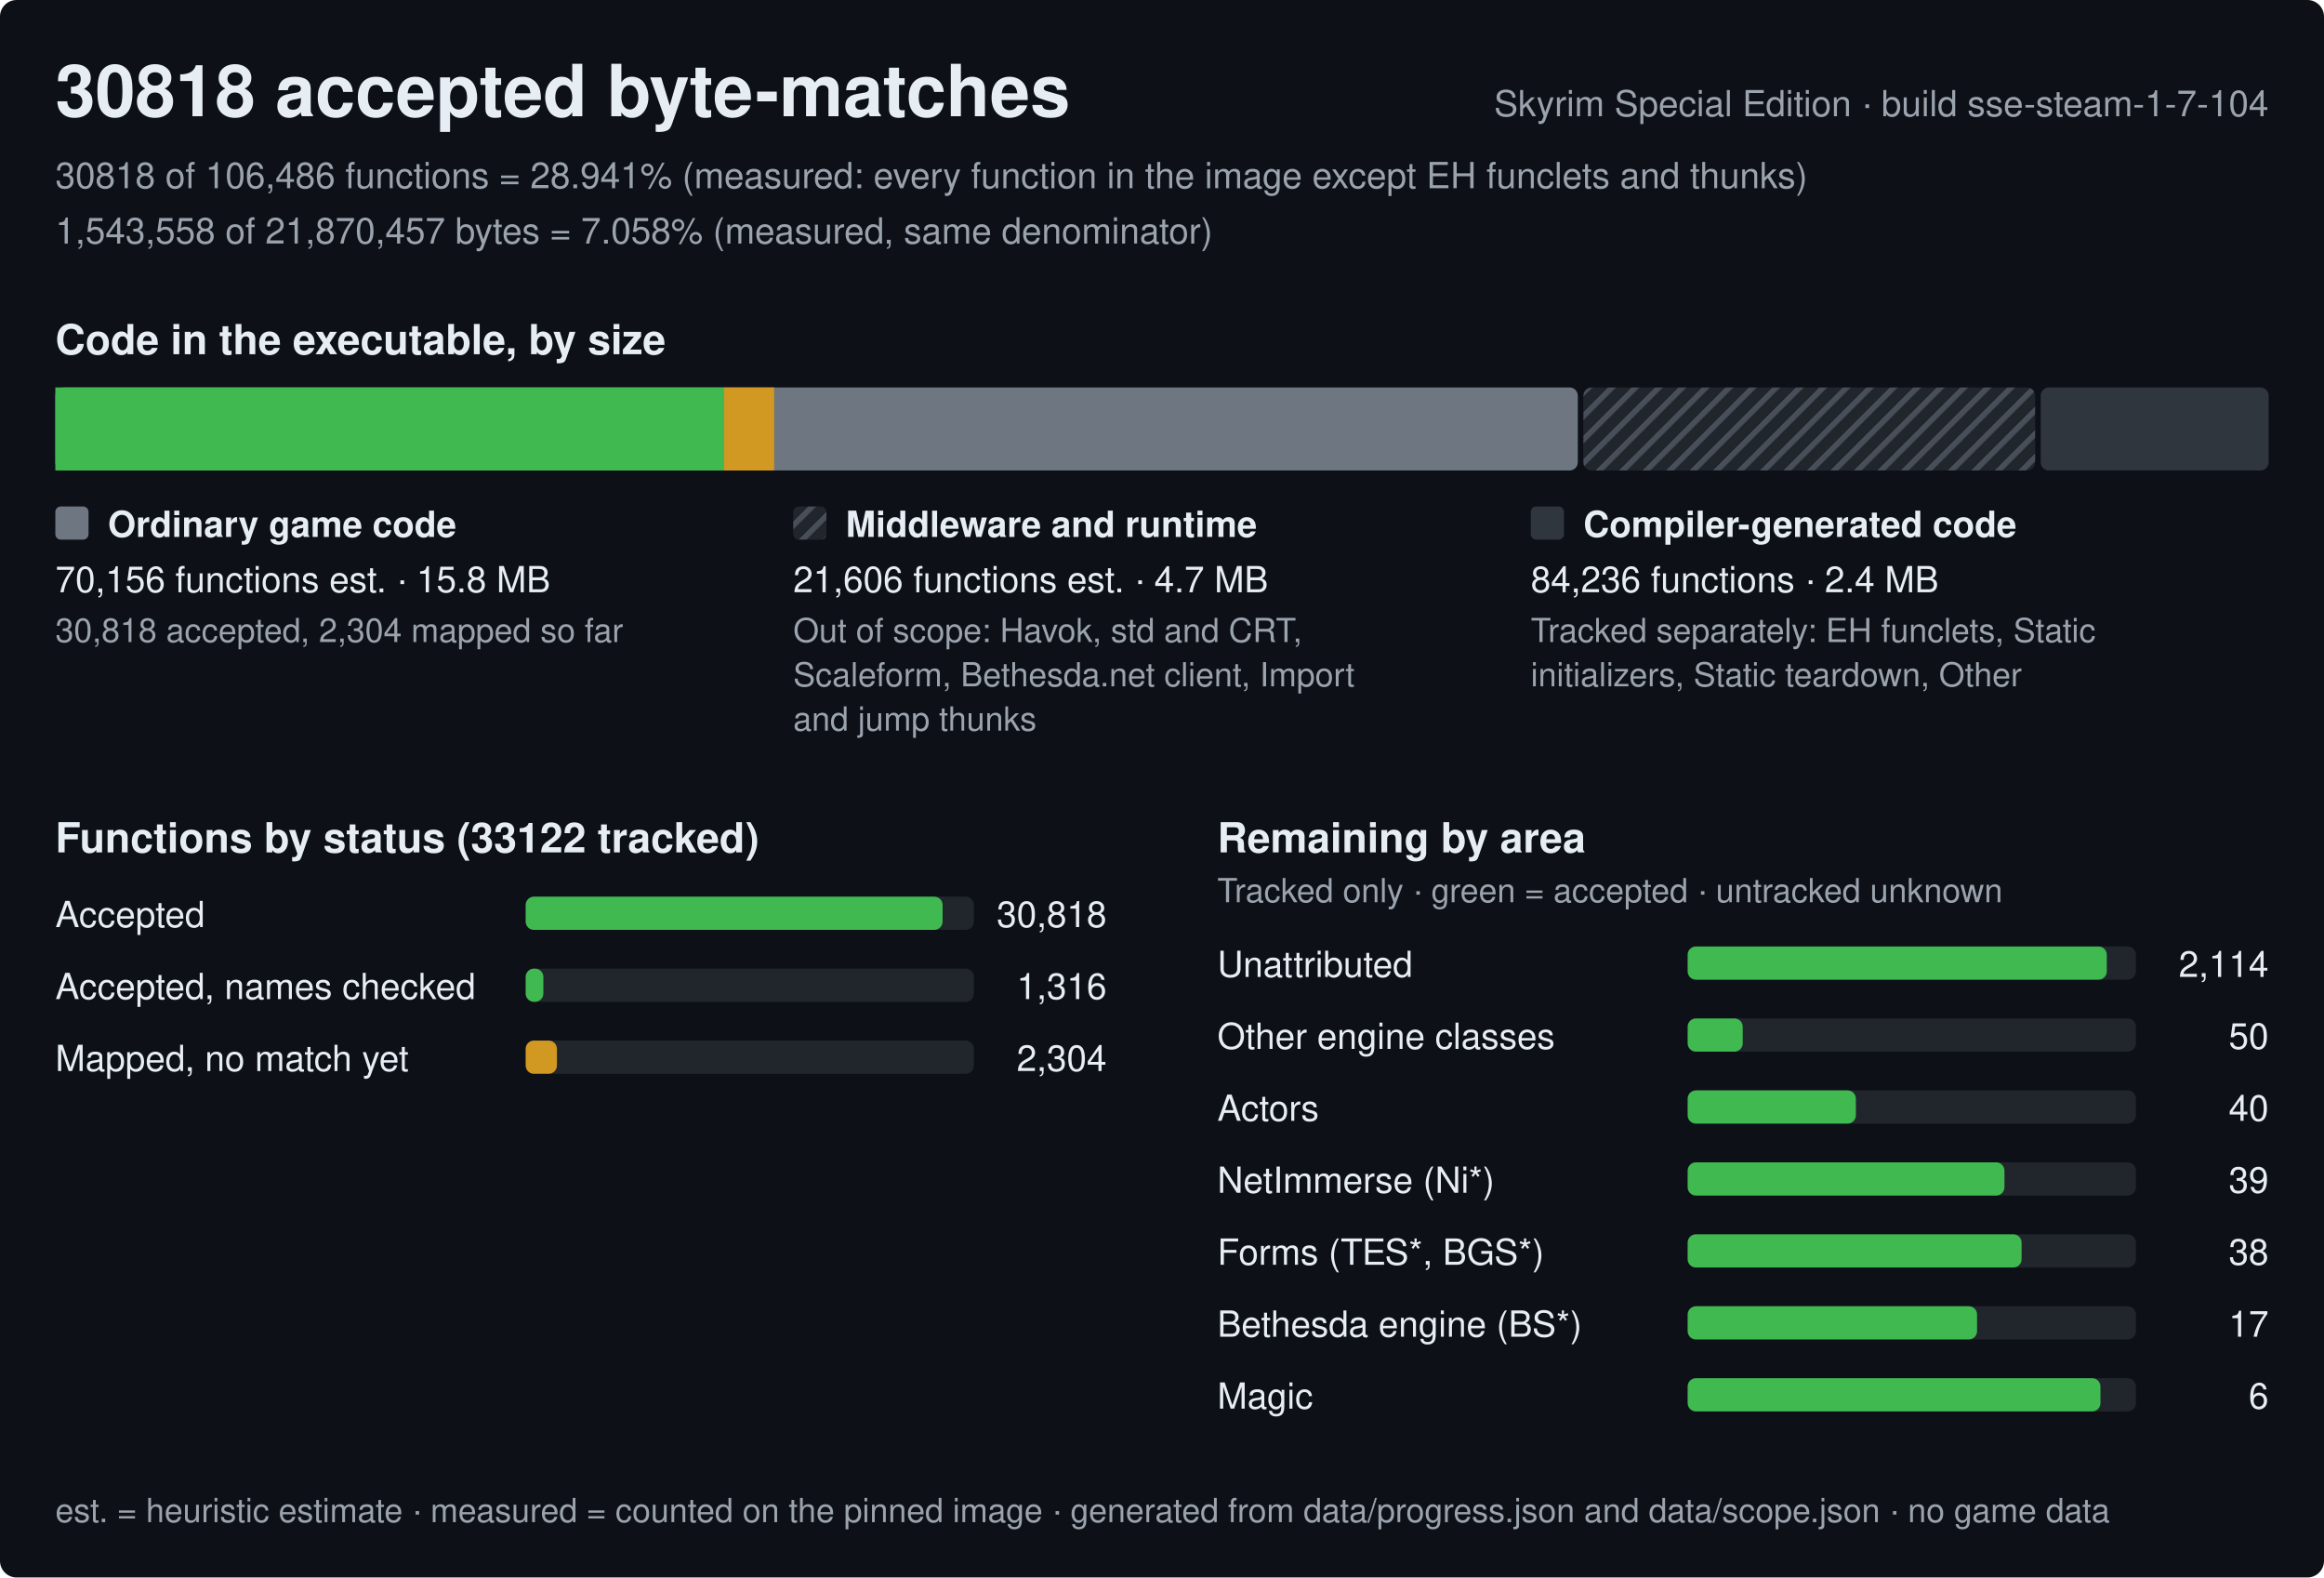
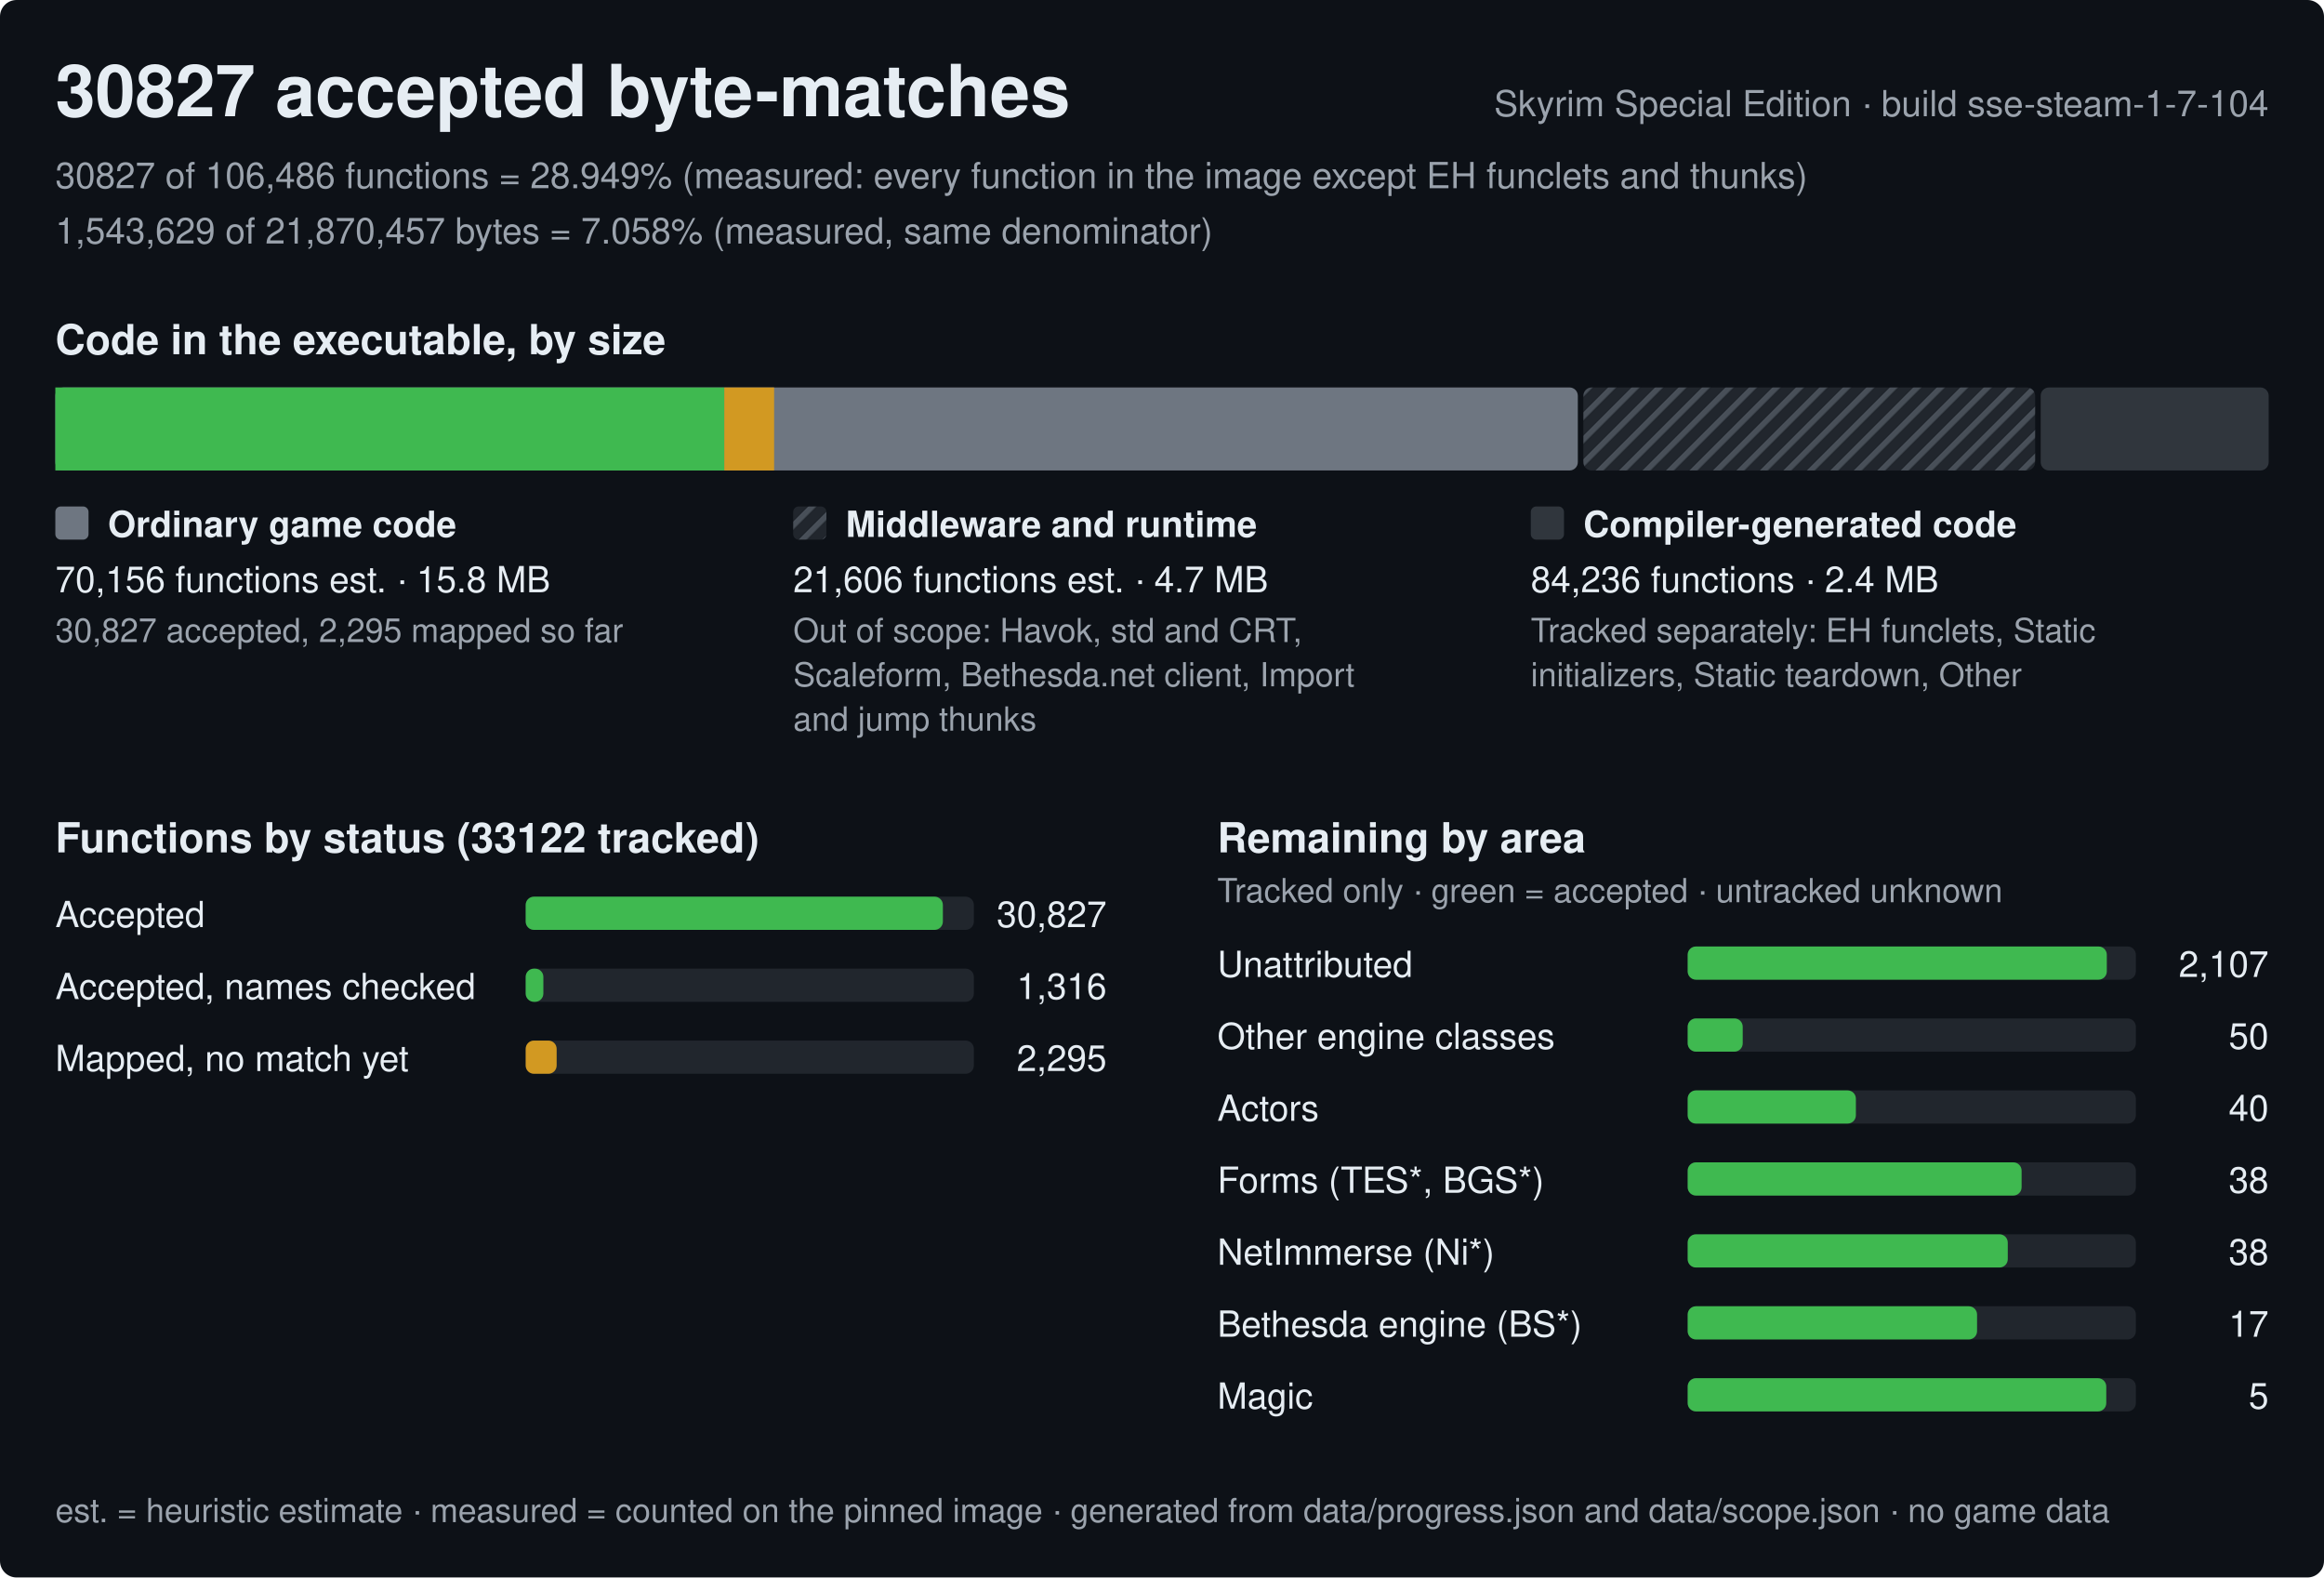
<svg xmlns="http://www.w3.org/2000/svg" width="840" height="570" viewBox="0 0 840 570" role="img" aria-label="Progress of the Skyrim Special Edition byte-matching reconstruction, build sse-steam-1-7-104">
  <style>text{font-family:-apple-system,BlinkMacSystemFont,'Segoe UI',Helvetica,Arial,sans-serif;fill:#e6edf3;white-space:pre}.h{font-size:26px;font-weight:600}.st{font-size:15px;font-weight:600}.lb{font-size:13px;font-weight:600}.bl{font-size:12px;font-weight:600;stroke:#0d1117;stroke-width:3px;paint-order:stroke;stroke-linejoin:round}.rl{font-size:13px}.fn{font-size:12px;fill:#9ba3ad}.mu{fill:#9ba3ad}</style>
  <defs>
    <pattern id="hx" width="6" height="6" patternUnits="userSpaceOnUse" patternTransform="rotate(45)">
      <rect width="6" height="6" fill="#21262d" />
      <rect width="2" height="6" fill="#484f58" />
    </pattern>
  </defs>
  <rect width="840" height="570" rx="6" fill="#0d1117" />
-   <text x="20" y="42" class="h">30818 accepted byte-matches</text>
+   <text x="20" y="42" class="h">30827 accepted byte-matches</text>
  <text x="820" y="42" class="rl mu" text-anchor="end">Skyrim Special Edition · build sse-steam-1-7-104</text>
-   <text x="20" y="68" class="rl mu">30818 of 106,486 functions = 28.941% (measured: every function in the image except EH funclets and thunks)</text>
-   <text x="20" y="88" class="rl mu">1,543,558 of 21,870,457 bytes = 7.058% (measured, same denominator)</text>
+   <text x="20" y="68" class="rl mu">30827 of 106,486 functions = 28.949% (measured: every function in the image except EH funclets and thunks)</text>
+   <text x="20" y="88" class="rl mu">1,543,629 of 21,870,457 bytes = 7.058% (measured, same denominator)</text>
  <text x="20" y="128" class="st">Code in the executable, by size</text>
  <rect x="20" y="140" width="550.3" height="30" rx="3" fill="#6e7681" />
-   <rect x="20" y="140" width="241.7" height="30" fill="#3fb950" />
-   <rect x="261.7" y="140" width="18.1" height="30" fill="#d29922" />
+   <rect x="20" y="140" width="241.8" height="30" fill="#3fb950" />
+   <rect x="261.8" y="140" width="18" height="30" fill="#d29922" />
  <rect x="572.3" y="140" width="163.3" height="30" rx="3" fill="url(#hx)" />
  <rect x="737.6" y="140" width="82.4" height="30" rx="3" fill="#30363d" />
  <rect x="20" y="183" width="12" height="12" rx="2" fill="#6e7681" />
  <text x="39" y="194" class="lb">Ordinary game code</text>
  <text x="20" y="214" class="rl">70,156 functions est. · 15.8 MB</text>
-   <text x="20" y="232" class="fn">30,818 accepted, 2,304 mapped so far</text>
+   <text x="20" y="232" class="fn">30,827 accepted, 2,295 mapped so far</text>
  <rect x="286.7" y="183" width="12" height="12" rx="2" fill="url(#hx)" />
  <text x="305.7" y="194" class="lb">Middleware and runtime</text>
  <text x="286.7" y="214" class="rl">21,606 functions est. · 4.7 MB</text>
  <text x="286.7" y="232" class="fn">Out of scope: Havok, std and CRT,</text>
  <text x="286.7" y="248" class="fn">Scaleform, Bethesda.net client, Import</text>
  <text x="286.7" y="264" class="fn">and jump thunks</text>
  <rect x="553.3" y="183" width="12" height="12" rx="2" fill="#30363d" />
  <text x="572.3" y="194" class="lb">Compiler-generated code</text>
  <text x="553.3" y="214" class="rl">84,236 functions · 2.4 MB</text>
  <text x="553.3" y="232" class="fn">Tracked separately: EH funclets, Static</text>
  <text x="553.3" y="248" class="fn">initializers, Static teardown, Other</text>
  <text x="20" y="308" class="st">Functions by status (33122 tracked)</text>
  <text x="20" y="335" class="rl">Accepted</text>
  <rect x="190" y="324" width="162.0" height="12" rx="3" fill="#21262d" />
-   <rect x="190" y="324" width="150.7" height="12" rx="3" fill="#3fb950" />
-   <text x="400.0" y="335" class="rl" text-anchor="end">30,818</text>
+   <rect x="190" y="324" width="150.8" height="12" rx="3" fill="#3fb950" />
+   <text x="400.0" y="335" class="rl" text-anchor="end">30,827</text>
  <text x="20" y="361" class="rl">Accepted, names checked</text>
  <rect x="190" y="350" width="162.0" height="12" rx="3" fill="#21262d" />
  <rect x="190" y="350" width="6.4" height="12" rx="3" fill="#3fb950" />
  <text x="400.0" y="361" class="rl" text-anchor="end">1,316</text>
  <text x="20" y="387" class="rl">Mapped, no match yet</text>
  <rect x="190" y="376" width="162.0" height="12" rx="3" fill="#21262d" />
-   <rect x="190" y="376" width="11.3" height="12" rx="3" fill="#d29922" />
-   <text x="400.0" y="387" class="rl" text-anchor="end">2,304</text>
+   <rect x="190" y="376" width="11.2" height="12" rx="3" fill="#d29922" />
+   <text x="400.0" y="387" class="rl" text-anchor="end">2,295</text>
  <text x="440.0" y="308" class="st">Remaining by area</text>
  <text x="440.0" y="326" class="fn">Tracked only · green = accepted · untracked unknown</text>
  <text x="440.0" y="353" class="rl">Unattributed</text>
  <rect x="610.0" y="342" width="162.0" height="12" rx="3" fill="#21262d" />
  <rect x="610.0" y="342" width="151.5" height="12" rx="3" fill="#3fb950" />
-   <text x="820.0" y="353" class="rl" text-anchor="end">2,114</text>
+   <text x="820.0" y="353" class="rl" text-anchor="end">2,107</text>
  <text x="440.0" y="379" class="rl">Other engine classes</text>
  <rect x="610.0" y="368" width="162.0" height="12" rx="3" fill="#21262d" />
  <rect x="610.0" y="368" width="19.9" height="12" rx="3" fill="#3fb950" />
  <text x="820.0" y="379" class="rl" text-anchor="end">50</text>
  <text x="440.0" y="405" class="rl">Actors</text>
  <rect x="610.0" y="394" width="162.0" height="12" rx="3" fill="#21262d" />
  <rect x="610.0" y="394" width="60.8" height="12" rx="3" fill="#3fb950" />
  <text x="820.0" y="405" class="rl" text-anchor="end">40</text>
-   <text x="440.0" y="431" class="rl">NetImmerse (Ni*)</text>
+   <text x="440.0" y="431" class="rl">Forms (TES*, BGS*)</text>
  <rect x="610.0" y="420" width="162.0" height="12" rx="3" fill="#21262d" />
-   <rect x="610.0" y="420" width="114.5" height="12" rx="3" fill="#3fb950" />
-   <text x="820.0" y="431" class="rl" text-anchor="end">39</text>
-   <text x="440.0" y="457" class="rl">Forms (TES*, BGS*)</text>
+   <rect x="610.0" y="420" width="120.7" height="12" rx="3" fill="#3fb950" />
+   <text x="820.0" y="431" class="rl" text-anchor="end">38</text>
+   <text x="440.0" y="457" class="rl">NetImmerse (Ni*)</text>
  <rect x="610.0" y="446" width="162.0" height="12" rx="3" fill="#21262d" />
-   <rect x="610.0" y="446" width="120.7" height="12" rx="3" fill="#3fb950" />
+   <rect x="610.0" y="446" width="115.7" height="12" rx="3" fill="#3fb950" />
  <text x="820.0" y="457" class="rl" text-anchor="end">38</text>
  <text x="440.0" y="483" class="rl">Bethesda engine (BS*)</text>
  <rect x="610.0" y="472" width="162.0" height="12" rx="3" fill="#21262d" />
  <rect x="610.0" y="472" width="104.6" height="12" rx="3" fill="#3fb950" />
  <text x="820.0" y="483" class="rl" text-anchor="end">17</text>
  <text x="440.0" y="509" class="rl">Magic</text>
  <rect x="610.0" y="498" width="162.0" height="12" rx="3" fill="#21262d" />
-   <rect x="610.0" y="498" width="149.2" height="12" rx="3" fill="#3fb950" />
-   <text x="820.0" y="509" class="rl" text-anchor="end">6</text>
+   <rect x="610.0" y="498" width="151.3" height="12" rx="3" fill="#3fb950" />
+   <text x="820.0" y="509" class="rl" text-anchor="end">5</text>
  <text x="20" y="550" class="fn">est. = heuristic estimate · measured = counted on the pinned image · generated from data/progress.json and data/scope.json · no game data</text>
</svg>
